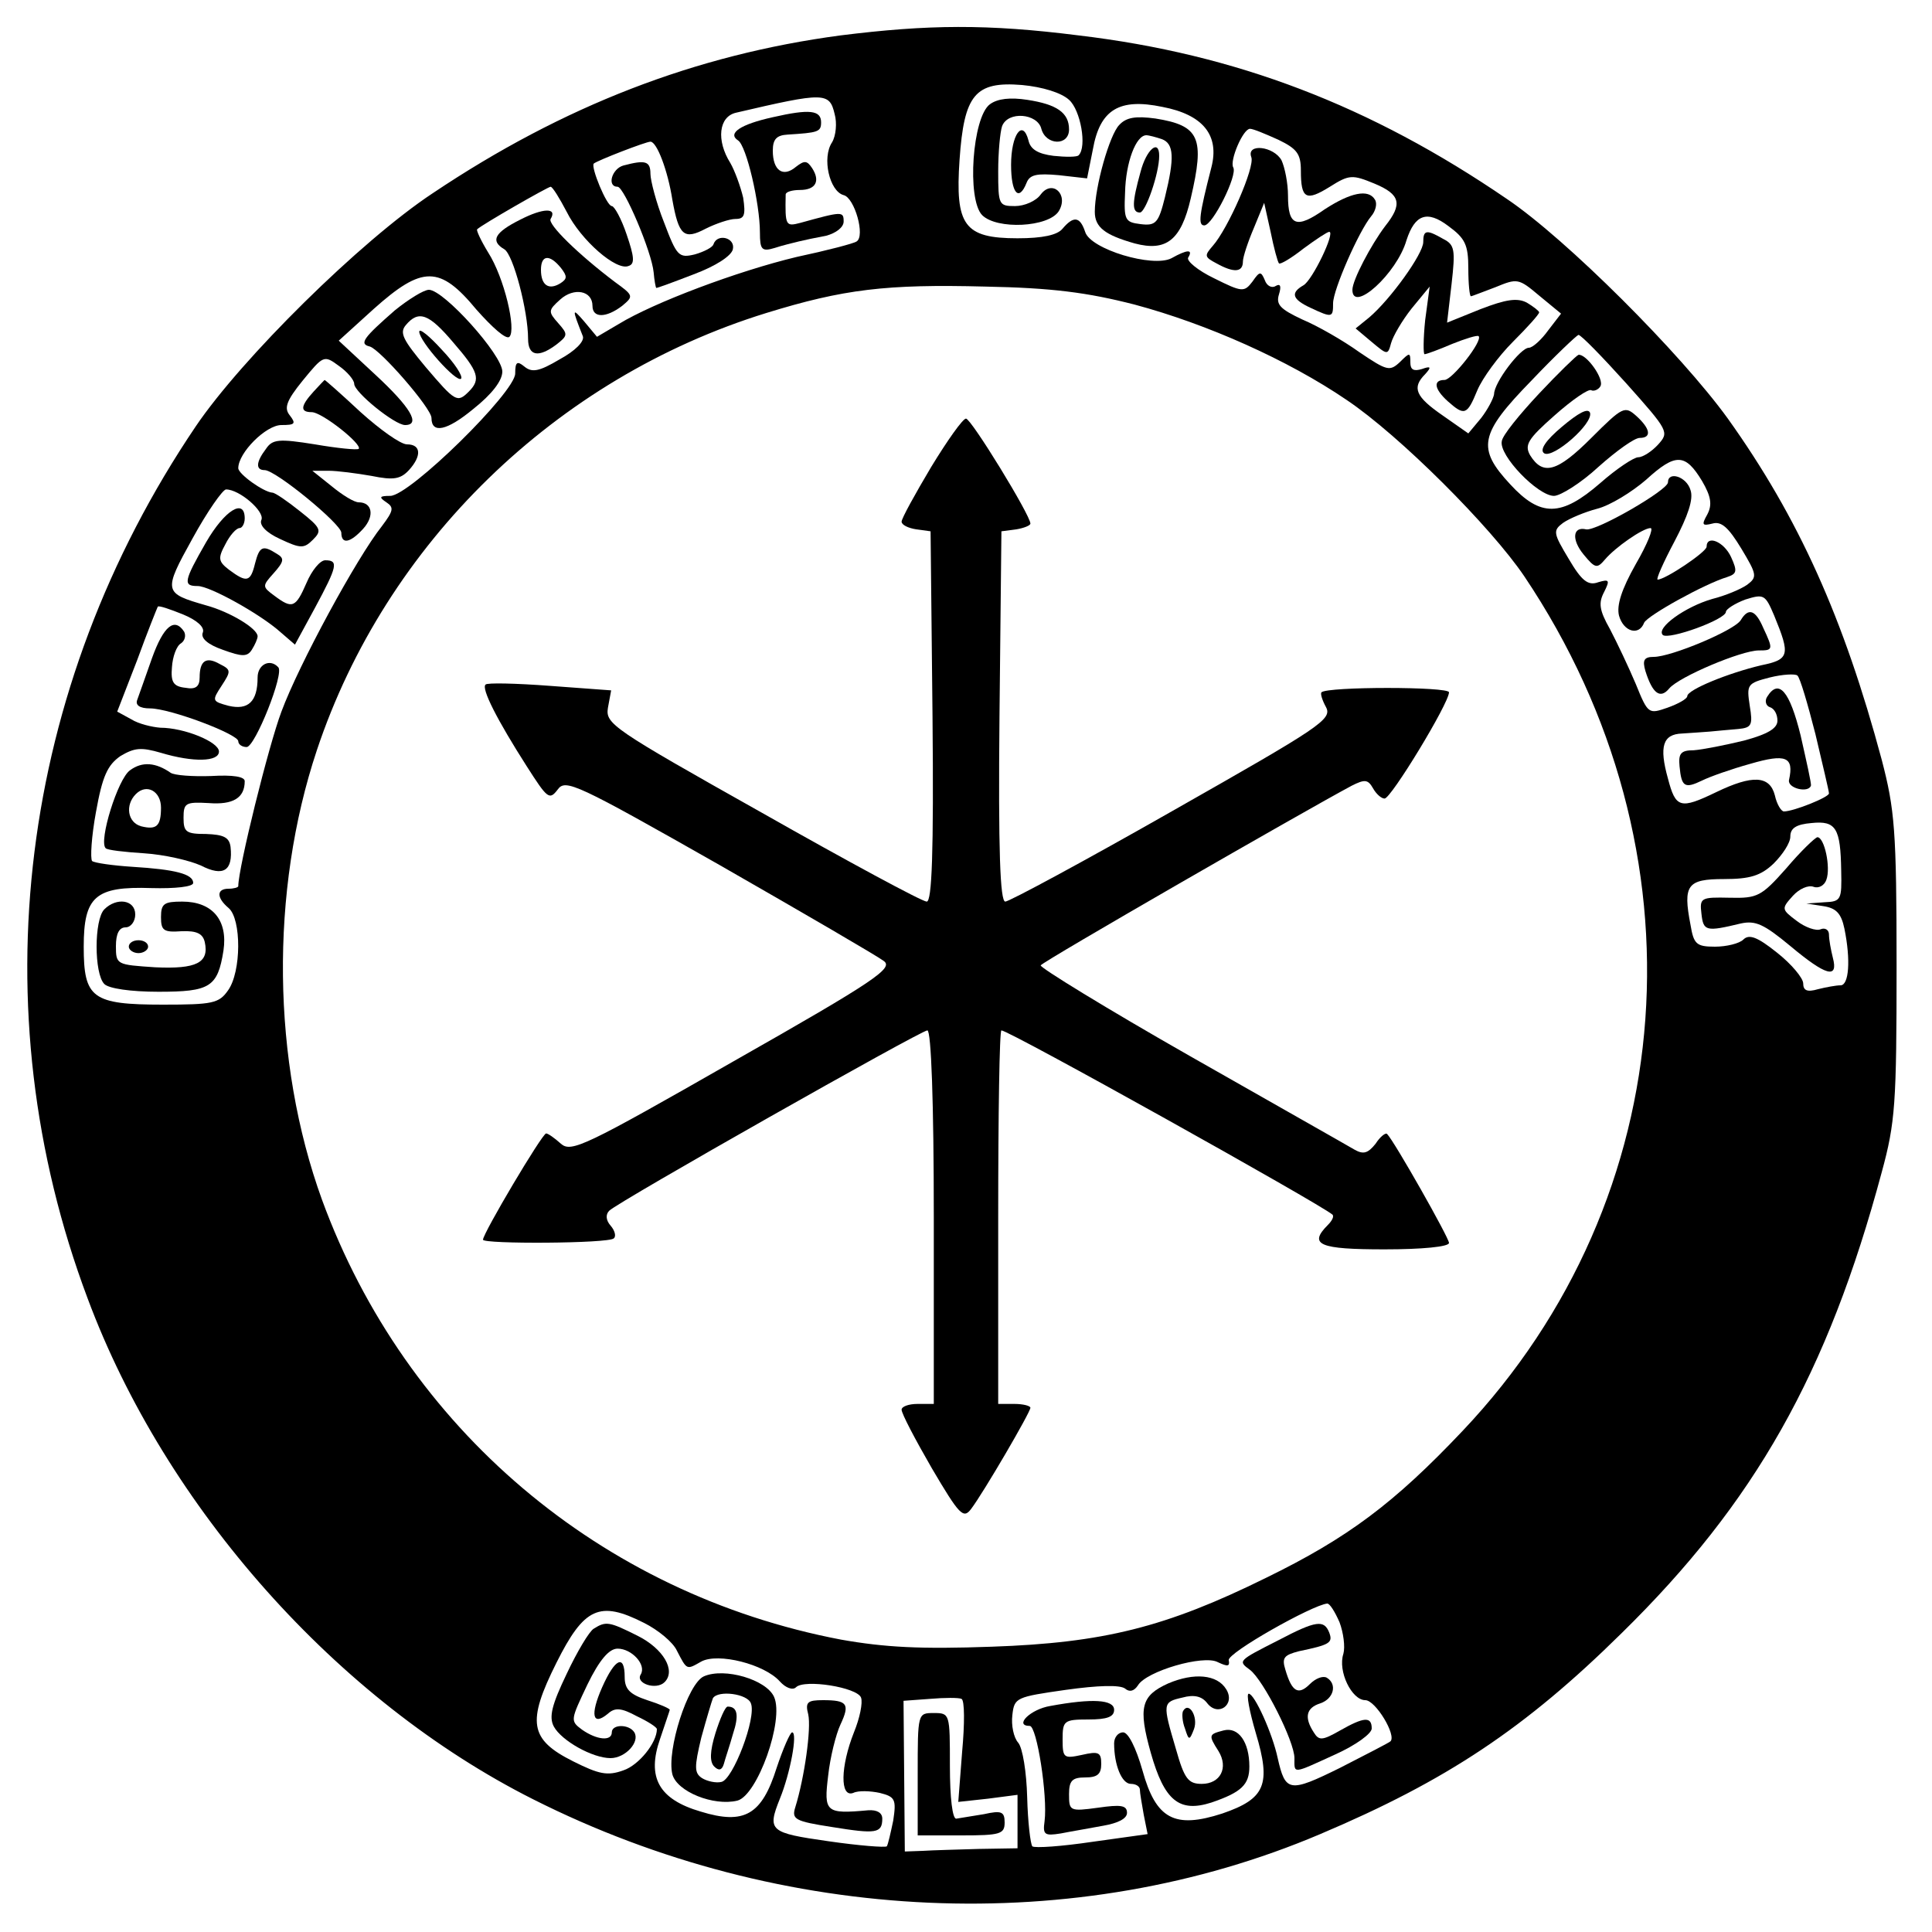
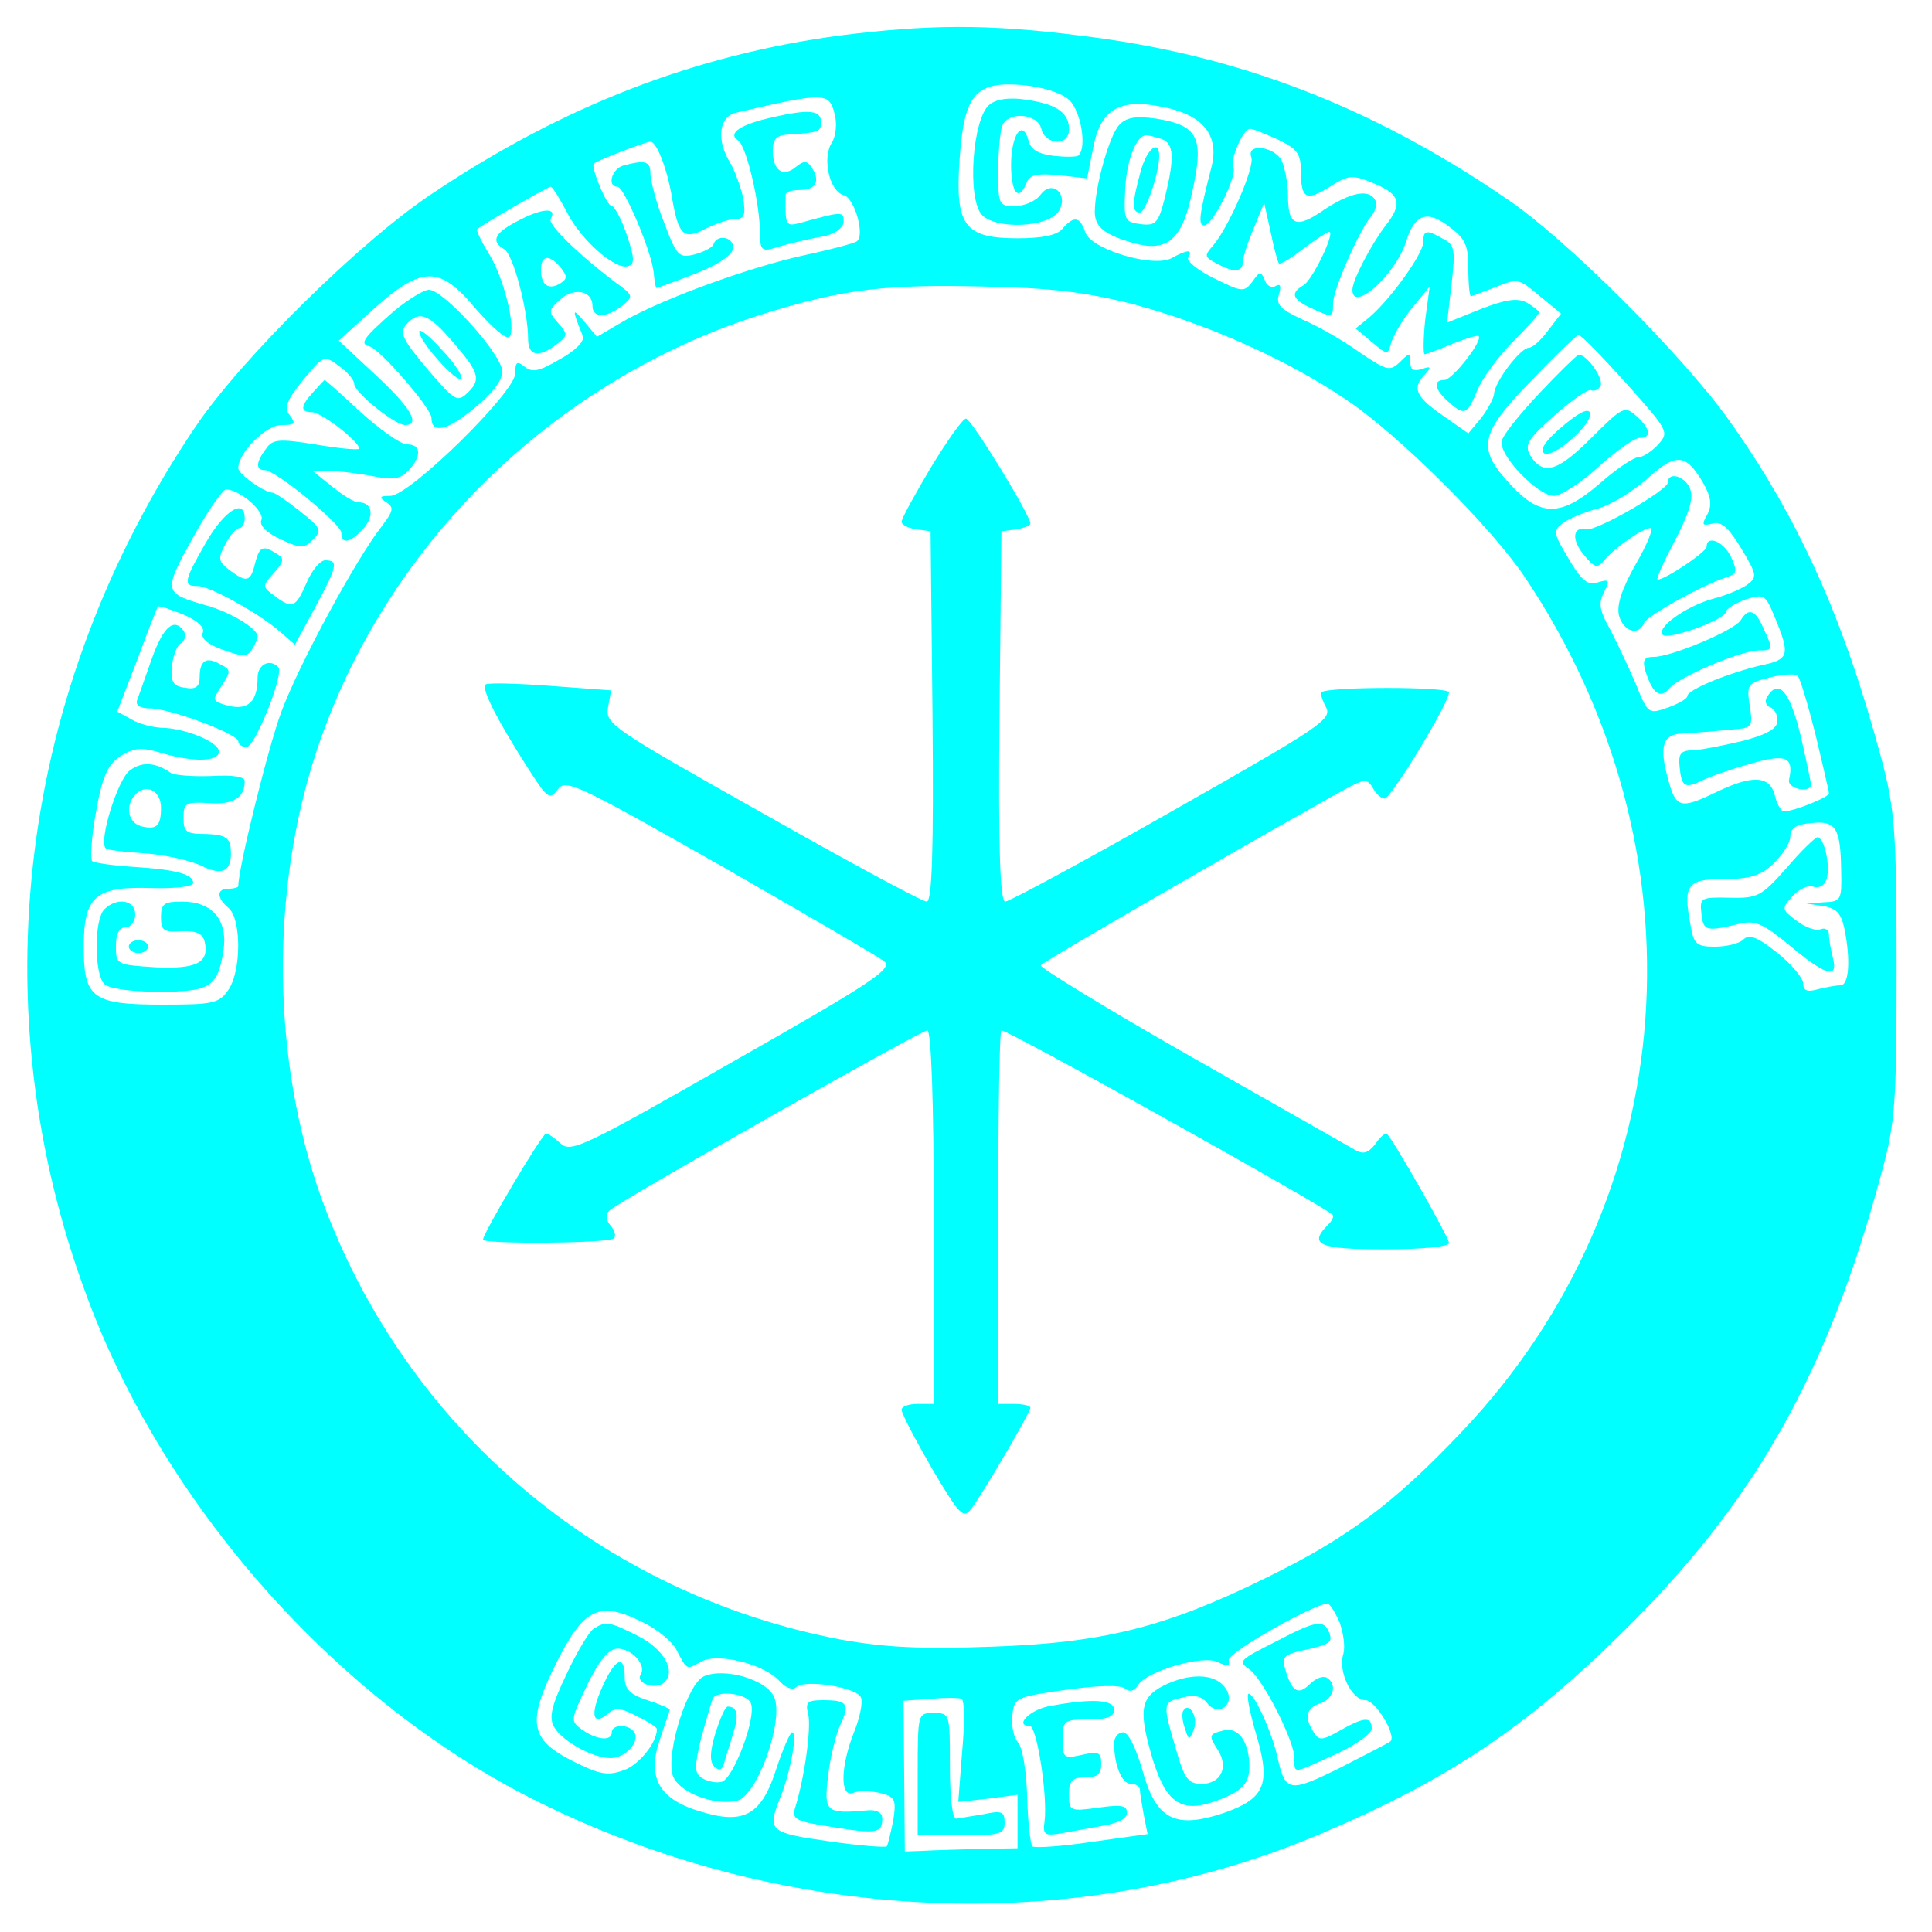
<svg xmlns="http://www.w3.org/2000/svg" version="1.0" width="300pt" height="300pt" viewBox="0 0 300 300" preserveAspectRatio="xMidYMid meet">
-   <g transform="translate(0,300) scale(0.1,-0.1)" fill="#000000" stroke="none">
+   <g transform="translate(0,300) scale(0.1,-0.1)" fill="#00ffff" stroke="none">
    <path d="M1305 2945 c-225 -30 -430 -109 -633 -245 -112 -74 -297 -257 -368 -362 -275 -407 -337 -904 -168 -1354 121 -325 388 -625 692 -778 387 -195 843 -215 1222 -54 196 83 318 164 468 312 207 203 320 403 404 716 21 77 23 106 23 320 0 212 -3 243 -23 320 -59 220 -129 376 -239 530 -73 101 -251 279 -343 341 -212 145 -421 225 -665 254 -142 18 -234 17 -370 0z m355 -100 c18 -16 28 -73 15 -86 -2 -3 -20 -3 -39 -1 -24 3 -36 10 -39 24 -9 34 -27 9 -27 -38 0 -44 12 -58 24 -28 5 13 16 15 50 12 l44 -5 9 45 c11 62 41 80 108 66 63 -12 89 -44 76 -94 -19 -74 -21 -90 -11 -90 13 0 52 78 45 90 -6 10 15 60 26 60 5 0 24 -8 44 -17 29 -14 35 -22 35 -48 0 -44 8 -48 45 -25 30 19 35 19 69 5 41 -17 44 -32 17 -66 -22 -29 -51 -84 -51 -99 0 -37 69 25 84 77 13 40 32 47 65 22 26 -19 31 -29 31 -66 0 -24 2 -43 4 -43 2 0 19 7 38 14 34 14 36 14 68 -13 l34 -28 -20 -26 c-10 -14 -24 -27 -30 -27 -13 0 -54 -54 -54 -72 -1 -7 -10 -24 -20 -37 l-20 -24 -40 28 c-42 29 -48 43 -27 64 10 11 9 13 -5 8 -13 -4 -18 -1 -18 10 0 16 -1 16 -16 1 -16 -15 -20 -14 -63 15 -25 18 -65 41 -89 51 -34 16 -41 23 -36 39 4 13 2 17 -5 13 -6 -4 -14 0 -17 9 -6 14 -8 14 -19 -2 -13 -17 -16 -17 -60 5 -25 12 -43 27 -40 32 8 13 -1 13 -26 -1 -29 -15 -126 14 -134 41 -8 24 -18 25 -35 5 -8 -10 -31 -15 -70 -15 -83 0 -97 20 -90 122 7 101 24 122 97 116 32 -3 61 -12 73 -23z m-364 -22 c4 -14 2 -34 -4 -44 -16 -24 -4 -76 18 -82 17 -4 34 -64 20 -72 -4 -3 -46 -14 -93 -24 -92 -22 -222 -71 -276 -104 l-34 -20 -20 24 c-19 22 -19 20 -2 -23 3 -8 -12 -23 -36 -36 -32 -19 -43 -21 -55 -11 -11 9 -14 7 -14 -11 0 -29 -164 -190 -194 -190 -17 0 -18 -2 -6 -10 12 -8 11 -13 -7 -37 -39 -49 -129 -215 -156 -288 -20 -53 -67 -243 -67 -271 0 -2 -7 -4 -15 -4 -19 0 -19 -14 0 -30 20 -17 20 -99 -1 -128 -14 -20 -24 -22 -101 -22 -110 0 -123 10 -123 90 0 78 18 94 105 91 37 -1 65 2 65 8 0 14 -29 21 -94 25 -31 2 -59 6 -63 9 -3 4 -1 38 6 76 10 56 18 73 38 87 22 13 32 14 63 5 50 -15 90 -14 90 2 0 15 -54 37 -91 37 -13 1 -34 6 -45 13 l-22 12 31 80 c16 44 31 81 32 83 2 2 19 -4 39 -12 22 -9 34 -20 31 -28 -4 -9 8 -19 31 -27 30 -11 38 -11 45 0 5 8 9 17 9 21 0 12 -43 38 -80 48 -66 19 -67 21 -21 104 23 42 47 76 52 76 21 0 60 -34 55 -47 -4 -8 7 -20 29 -30 32 -15 37 -15 51 -1 14 14 13 18 -20 44 -20 16 -39 29 -43 29 -14 1 -53 29 -53 38 0 24 43 67 67 67 21 0 23 2 13 15 -9 11 -6 22 20 54 32 39 33 40 56 23 13 -9 24 -22 24 -28 0 -13 63 -64 79 -64 25 0 8 28 -46 78 l-57 53 54 49 c76 68 103 68 160 -1 24 -27 46 -47 51 -42 11 11 -8 92 -33 131 -11 18 -19 35 -17 36 7 7 110 66 114 66 3 0 14 -18 25 -39 22 -44 77 -92 96 -84 10 3 9 14 -3 49 -8 24 -19 44 -23 44 -8 0 -33 61 -28 66 6 5 81 34 88 34 10 0 27 -45 34 -90 10 -56 18 -63 52 -45 16 8 37 15 46 15 14 0 16 6 12 33 -4 17 -13 42 -20 54 -22 35 -18 72 9 78 137 32 145 32 153 -2z m466 -296 c112 -30 238 -86 329 -148 82 -55 224 -197 276 -274 286 -426 247 -965 -96 -1327 -106 -112 -178 -166 -305 -228 -156 -77 -253 -101 -426 -107 -111 -4 -166 -1 -234 11 -373 71 -676 328 -806 683 -78 215 -81 479 -8 698 107 321 371 578 698 679 120 37 186 45 340 41 103 -2 158 -9 232 -28z m763 -122 c66 -74 67 -76 50 -95 -10 -11 -24 -20 -31 -20 -7 0 -34 -18 -59 -40 -61 -53 -93 -53 -140 -2 -52 56 -48 78 33 161 37 39 70 70 73 71 4 0 37 -34 74 -75z m118 -152 c14 -24 16 -37 8 -52 -9 -16 -8 -18 8 -14 14 4 25 -6 45 -39 24 -40 25 -44 9 -56 -10 -7 -34 -17 -54 -22 -42 -12 -88 -45 -77 -56 9 -8 98 24 98 36 0 4 14 13 30 19 29 9 31 8 45 -25 25 -61 24 -68 -20 -77 -51 -12 -115 -38 -115 -48 0 -4 -14 -12 -31 -18 -29 -10 -30 -10 -49 37 -11 26 -29 64 -40 85 -17 30 -18 41 -9 58 9 18 8 20 -9 15 -16 -6 -26 2 -46 36 -24 40 -25 44 -9 56 10 7 34 17 53 22 20 5 54 26 76 45 46 42 61 41 87 -2z m176 -393 c11 -47 21 -88 21 -92 0 -6 -55 -28 -70 -28 -4 0 -11 11 -14 25 -8 31 -35 32 -91 5 -56 -27 -63 -25 -75 21 -14 50 -8 69 22 70 13 1 32 2 43 3 11 1 31 3 44 4 21 2 23 6 18 36 -5 33 -4 35 31 44 20 5 40 6 43 3 4 -3 16 -44 28 -91z m40 -212 c1 -45 0 -48 -26 -49 l-28 -2 26 -4 c20 -3 28 -11 33 -35 10 -49 7 -88 -6 -88 -7 0 -23 -3 -35 -6 -17 -5 -23 -2 -23 9 0 8 -18 30 -41 48 -30 24 -43 29 -52 20 -6 -6 -26 -11 -44 -11 -29 0 -33 4 -38 34 -12 62 -5 71 52 71 40 0 57 5 77 24 14 14 26 32 26 42 0 13 9 19 33 21 38 4 45 -8 46 -74z m-779 -1167 c6 -16 9 -38 6 -49 -9 -27 13 -72 34 -72 16 0 49 -55 39 -64 -2 -2 -37 -20 -78 -41 -79 -39 -85 -38 -97 15 -8 38 -36 100 -45 100 -4 0 1 -27 11 -61 24 -80 15 -102 -52 -125 -74 -24 -103 -9 -124 67 -10 35 -22 59 -30 59 -8 0 -14 -8 -14 -17 0 -34 12 -63 26 -63 8 0 14 -4 14 -9 0 -5 3 -22 6 -39 l6 -30 -86 -12 c-47 -7 -89 -10 -93 -7 -3 4 -7 38 -8 76 -1 39 -7 77 -14 85 -7 8 -11 27 -9 43 3 27 6 28 83 39 50 7 84 8 92 2 7 -6 14 -4 20 5 13 22 102 48 124 36 15 -7 19 -7 17 3 -3 11 130 86 153 88 4 0 12 -13 19 -29z m-1080 -1 c22 -11 45 -30 51 -43 16 -31 15 -30 38 -17 26 14 98 -4 122 -31 9 -10 20 -14 25 -9 13 13 95 0 101 -16 3 -8 -2 -32 -11 -54 -21 -53 -22 -102 -1 -94 8 4 27 3 41 0 24 -6 26 -10 21 -43 -4 -19 -8 -37 -10 -40 -3 -2 -43 1 -91 8 -91 13 -95 16 -75 66 16 39 28 103 19 103 -3 0 -14 -25 -24 -55 -23 -73 -50 -89 -118 -68 -65 19 -84 53 -63 113 8 24 15 44 15 45 0 2 -16 9 -35 15 -27 9 -35 17 -35 36 0 36 -15 29 -35 -16 -19 -43 -15 -61 9 -41 11 10 21 9 45 -4 17 -8 31 -17 31 -20 0 -21 -28 -56 -52 -64 -25 -9 -38 -6 -78 14 -68 34 -72 61 -26 153 43 86 67 97 136 62z m494 -200 l-6 -78 46 5 46 6 0 -42 0 -41 -60 -1 c-33 -1 -72 -2 -87 -3 l-28 -1 -1 117 -1 117 41 3 c23 2 45 2 49 0 5 -2 5 -39 1 -82z" />
    <path d="M1537 2838 c-27 -20 -36 -147 -12 -172 23 -23 103 -19 119 6 16 26 -10 50 -28 26 -7 -10 -25 -18 -40 -18 -25 0 -26 2 -26 54 0 30 3 61 6 70 9 24 55 20 61 -4 7 -26 43 -27 43 -1 0 26 -19 39 -65 46 -26 4 -46 2 -58 -7z" />
    <path d="M1738 2806 c-15 -15 -38 -96 -38 -135 0 -24 16 -36 62 -49 49 -13 72 5 87 70 22 94 14 113 -55 124 -30 4 -45 2 -56 -10z m66 -22 c19 -7 20 -29 5 -90 -10 -40 -14 -45 -38 -42 -24 3 -26 6 -24 49 1 47 17 89 33 89 4 0 15 -3 24 -6z" />
    <path d="M1771 2733 c-13 -47 -14 -63 -1 -63 9 0 30 61 30 88 0 27 -20 10 -29 -25z" />
    <path d="M1943 2756 c6 -15 -36 -111 -60 -138 -13 -15 -13 -17 6 -27 27 -15 41 -14 41 3 0 7 8 31 17 52 l16 39 10 -45 c5 -25 11 -47 13 -49 2 -2 19 8 38 23 19 14 37 26 40 26 10 0 -26 -75 -40 -83 -21 -12 -17 -22 11 -35 34 -16 35 -15 35 7 0 21 40 112 59 135 7 8 10 20 6 26 -10 17 -38 11 -78 -15 -44 -31 -57 -26 -57 21 0 20 -5 44 -10 55 -12 22 -55 27 -47 5z" />
    <path d="M2210 2624 c0 -18 -51 -89 -84 -117 l-21 -17 25 -21 c24 -20 25 -21 30 -2 3 11 17 35 32 54 l28 34 -7 -52 c-3 -29 -3 -53 -1 -53 3 0 22 7 43 16 20 8 39 14 41 12 7 -7 -41 -68 -53 -68 -18 0 -16 -14 5 -33 26 -23 30 -22 46 17 8 19 33 53 55 75 23 23 41 43 41 46 0 2 -9 9 -19 15 -15 8 -33 5 -72 -10 l-52 -21 7 60 c6 53 5 61 -13 70 -26 15 -31 14 -31 -5z" />
    <path d="M1200 2818 c-50 -11 -71 -25 -54 -36 13 -8 34 -98 34 -143 0 -27 3 -30 23 -24 12 4 29 8 37 10 8 2 27 6 43 9 15 4 27 13 27 22 0 16 -2 16 -67 -2 -23 -6 -24 -5 -23 44 0 4 10 7 22 7 25 0 32 14 19 34 -8 12 -12 12 -25 2 -20 -17 -36 -6 -36 25 0 18 6 24 23 25 47 3 52 4 52 19 0 19 -18 21 -75 8z" />
    <path d="M968 2743 c-18 -5 -26 -33 -9 -33 10 0 53 -101 56 -133 1 -12 3 -23 4 -24 0 -1 27 9 58 21 35 13 59 29 61 39 4 18 -24 25 -30 8 -1 -5 -15 -12 -29 -16 -25 -6 -28 -3 -48 50 -12 30 -21 65 -21 75 0 20 -8 22 -42 13z" />
    <path d="M808 2659 c-40 -20 -47 -33 -25 -46 14 -8 37 -96 37 -139 0 -27 16 -30 44 -9 18 14 18 16 3 33 -16 18 -16 20 3 37 21 19 50 14 50 -10 0 -19 21 -19 46 0 18 15 18 16 -11 37 -57 43 -105 90 -100 98 11 18 -12 17 -47 -1z m63 -75 c10 -13 10 -17 -1 -24 -18 -11 -30 -3 -30 21 0 23 13 25 31 3z" />
    <path d="M613 2518 c-48 -42 -56 -52 -39 -56 16 -4 96 -96 96 -111 0 -25 24 -20 65 14 29 23 45 44 45 58 0 26 -91 127 -114 127 -8 0 -32 -15 -53 -32z m91 -50 c39 -45 43 -57 24 -76 -18 -18 -21 -16 -67 38 -35 42 -41 53 -31 65 20 24 36 18 74 -27z" />
    <path d="M651 2485 c0 -15 58 -80 65 -73 3 4 -10 24 -30 45 -19 21 -35 34 -35 28z" />
    <path d="M487 2392 c-21 -23 -21 -32 -3 -32 16 0 79 -50 73 -57 -3 -2 -33 1 -68 7 -56 9 -66 8 -76 -7 -16 -21 -16 -33 -2 -33 17 0 118 -83 119 -97 0 -19 14 -16 34 6 18 20 14 41 -7 41 -7 0 -25 11 -42 25 l-30 24 25 0 c14 0 44 -4 67 -8 34 -7 45 -5 58 9 20 22 19 40 -3 40 -10 0 -42 23 -72 50 -30 28 -55 50 -56 50 0 0 -8 -8 -17 -18z" />
    <path d="M320 2158 c-35 -61 -36 -68 -13 -68 19 0 98 -44 129 -72 l22 -19 31 57 c35 65 37 74 16 74 -8 0 -21 -16 -29 -35 -17 -39 -22 -41 -50 -20 -19 14 -19 15 -1 35 16 18 17 23 5 30 -22 14 -27 12 -34 -15 -7 -29 -13 -30 -40 -10 -17 13 -18 18 -6 40 7 14 17 25 22 25 4 0 8 7 8 15 0 32 -31 13 -60 -37z" />
    <path d="M236 1978 c-10 -29 -21 -59 -23 -65 -3 -8 4 -13 20 -13 31 0 137 -40 137 -51 0 -5 6 -9 13 -9 13 0 59 115 49 124 -13 14 -32 4 -32 -16 0 -38 -15 -51 -45 -44 -26 7 -26 8 -11 31 15 23 15 25 -3 34 -21 12 -31 5 -31 -21 0 -14 -6 -19 -22 -16 -19 2 -23 9 -21 32 1 16 7 33 14 37 6 4 8 12 5 18 -15 23 -32 9 -50 -41z" />
    <path d="M202 1804 c-19 -13 -49 -110 -38 -121 2 -3 29 -6 60 -8 31 -2 70 -11 88 -19 35 -18 50 -8 46 29 -2 15 -11 19 -38 20 -31 0 -35 3 -35 25 0 23 3 25 39 23 38 -3 56 8 56 34 0 7 -18 10 -52 8 -29 -1 -57 1 -63 5 -23 16 -44 18 -63 4z m48 -58 c0 -29 -7 -35 -31 -29 -21 6 -25 33 -8 50 17 17 39 4 39 -21z" />
    <path d="M162 1588 c-16 -16 -16 -100 0 -116 7 -7 41 -12 84 -12 80 0 92 7 101 64 7 47 -17 76 -64 76 -28 0 -33 -3 -33 -24 0 -21 4 -24 32 -22 24 1 33 -4 36 -17 7 -32 -13 -42 -77 -39 -60 4 -61 4 -61 33 0 19 5 29 15 29 8 0 15 9 15 20 0 23 -29 27 -48 8z" />
    <path d="M200 1530 c0 -5 7 -10 15 -10 8 0 15 5 15 10 0 6 -7 10 -15 10 -8 0 -15 -4 -15 -10z" />
    <path d="M1446 2275 c-25 -42 -46 -80 -46 -85 0 -5 10 -10 23 -12 l22 -3 3 -287 c2 -214 -1 -288 -9 -288 -7 0 -122 62 -256 138 -233 131 -243 138 -239 163 l5 27 -95 7 c-53 4 -98 5 -100 2 -7 -6 18 -55 64 -127 32 -50 35 -53 48 -36 12 17 29 9 251 -117 131 -75 246 -142 255 -149 16 -11 -11 -30 -233 -156 -231 -132 -252 -142 -268 -128 -10 9 -20 16 -23 16 -6 0 -98 -155 -98 -165 0 -7 195 -6 203 2 4 3 2 12 -5 20 -7 8 -8 17 -2 23 14 14 484 280 494 280 6 0 10 -112 10 -290 l0 -290 -25 0 c-14 0 -25 -4 -25 -9 0 -6 21 -46 47 -91 43 -73 49 -79 61 -63 19 25 92 150 92 157 0 3 -11 6 -25 6 l-25 0 0 290 c0 160 2 290 5 290 12 0 494 -269 514 -286 3 -3 -1 -10 -7 -16 -31 -31 -13 -38 88 -38 58 0 100 4 100 10 0 8 -85 158 -96 169 -2 3 -11 -4 -18 -15 -12 -15 -19 -17 -33 -9 -10 6 -125 71 -255 145 -130 74 -234 138 -232 141 3 6 410 240 483 279 20 10 25 10 33 -4 5 -9 13 -16 18 -16 10 0 100 148 100 165 0 9 -189 9 -198 0 -2 -2 1 -12 7 -23 10 -19 -9 -31 -238 -161 -137 -78 -254 -141 -260 -141 -8 0 -11 79 -9 288 l3 287 23 3 c12 2 22 6 22 9 0 13 -92 163 -100 163 -5 0 -29 -34 -54 -75z" />
    <path d="M2390 2389 c-30 -32 -57 -65 -58 -74 -5 -22 56 -85 81 -85 10 0 42 20 69 45 28 25 56 45 64 45 19 0 17 14 -5 34 -18 16 -21 15 -70 -34 -53 -53 -75 -59 -95 -27 -9 16 -4 25 38 62 27 24 53 42 57 39 4 -2 11 1 14 6 7 11 -22 51 -34 49 -3 -1 -31 -28 -61 -60z" />
    <path d="M2425 2337 c-25 -21 -35 -36 -27 -41 14 -8 76 46 71 63 -3 8 -18 0 -44 -22z" />
    <path d="M2590 2251 c0 -12 -111 -76 -127 -73 -21 5 -23 -16 -4 -39 18 -22 21 -22 33 -8 16 19 59 49 71 49 5 0 -5 -25 -23 -56 -22 -39 -30 -64 -26 -80 7 -25 31 -32 39 -11 5 11 93 60 129 71 15 5 16 9 6 31 -11 24 -38 35 -38 16 0 -8 -64 -51 -76 -51 -3 0 9 27 26 59 21 40 30 66 25 80 -6 21 -35 30 -35 12z" />
    <path d="M2703 2037 c-10 -16 -108 -57 -135 -57 -15 0 -18 -5 -13 -22 11 -35 23 -44 37 -27 15 18 112 59 139 59 22 0 23 1 7 35 -12 28 -23 32 -35 12z" />
    <path d="M2744 1918 c-4 -6 -2 -14 4 -16 7 -2 12 -11 12 -21 0 -12 -15 -21 -52 -31 -29 -7 -64 -14 -78 -15 -20 0 -24 -5 -22 -25 3 -32 8 -35 35 -22 12 6 46 18 75 26 55 16 68 11 60 -25 -3 -13 30 -21 34 -9 1 3 -7 38 -16 78 -17 69 -34 89 -52 60z" />
    <path d="M2774 1652 c-39 -44 -45 -47 -88 -46 -45 1 -47 0 -44 -25 3 -27 7 -28 61 -15 23 5 36 -1 77 -35 55 -46 75 -52 66 -18 -3 12 -6 28 -6 36 0 7 -6 11 -13 8 -7 -3 -24 3 -37 13 -24 18 -24 19 -6 39 10 11 24 17 32 14 8 -3 17 2 20 11 7 19 -3 66 -14 66 -4 -1 -26 -22 -48 -48z" />
    <path d="M1985 453 c-63 -32 -63 -32 -44 -46 21 -16 69 -111 69 -137 0 -25 -4 -25 64 6 31 14 56 32 56 40 0 19 -12 18 -49 -3 -28 -16 -33 -16 -41 -3 -15 23 -12 38 10 45 21 7 27 30 10 40 -6 3 -17 -1 -26 -10 -18 -18 -28 -12 -38 22 -6 19 -2 23 21 29 48 10 53 13 47 29 -8 20 -20 19 -79 -12z" />
    <path d="M1814 386 c-42 -19 -47 -37 -27 -108 21 -74 44 -93 94 -77 47 16 59 28 59 56 0 38 -17 62 -40 56 -23 -6 -24 -7 -8 -32 16 -26 3 -51 -26 -51 -21 0 -27 8 -40 54 -21 71 -21 73 10 80 18 5 30 2 38 -8 17 -23 45 -3 30 21 -14 23 -50 26 -90 9z" />
    <path d="M1631 351 c-31 -5 -57 -31 -32 -31 11 0 28 -109 23 -148 -3 -21 0 -23 25 -19 15 3 45 8 66 12 23 4 37 11 37 20 0 12 -10 13 -45 8 -44 -6 -45 -5 -45 21 0 21 5 26 25 26 19 0 25 5 25 21 0 18 -4 20 -30 14 -28 -6 -30 -5 -30 24 0 29 2 31 40 31 29 0 40 4 40 15 0 16 -34 18 -99 6z" />
    <path d="M1837 343 c-2 -4 -1 -17 3 -27 6 -19 7 -19 14 -1 7 19 -8 44 -17 28z" />
    <path d="M922 471 c-7 -4 -26 -36 -42 -70 -23 -48 -28 -67 -20 -82 12 -22 60 -49 88 -49 23 0 46 25 37 40 -8 13 -35 13 -35 0 0 -14 -23 -12 -46 4 -19 14 -18 15 8 70 19 39 34 56 47 56 22 0 45 -25 36 -40 -9 -14 24 -25 37 -12 18 18 -2 52 -42 72 -44 22 -49 23 -68 11z" />
    <path d="M1093 397 c-25 -11 -58 -115 -49 -152 7 -27 64 -50 101 -41 31 8 73 125 57 161 -12 27 -77 46 -109 32z m73 -42 c9 -22 -28 -119 -46 -122 -8 -2 -22 1 -30 6 -12 8 -12 17 -1 63 8 29 16 56 18 61 8 13 54 7 59 -8z" />
    <path d="M1111 309 c-9 -29 -9 -45 -2 -52 7 -7 12 -6 15 4 2 8 9 28 14 46 10 30 7 43 -8 43 -4 0 -12 -19 -19 -41z" />
    <path d="M1255 338 c5 -22 -6 -99 -20 -144 -6 -19 -1 -22 57 -31 68 -11 78 -10 78 13 0 9 -8 14 -22 13 -66 -6 -69 -3 -62 54 3 28 12 64 19 79 15 32 11 38 -27 38 -24 0 -28 -3 -23 -22z" />
    <path d="M1425 245 l0 -95 68 0 c60 0 67 2 67 20 0 17 -5 19 -32 13 -18 -3 -37 -6 -43 -7 -6 -1 -10 32 -10 82 0 81 0 82 -25 82 -25 0 -25 0 -25 -95z" />
  </g>
</svg>
